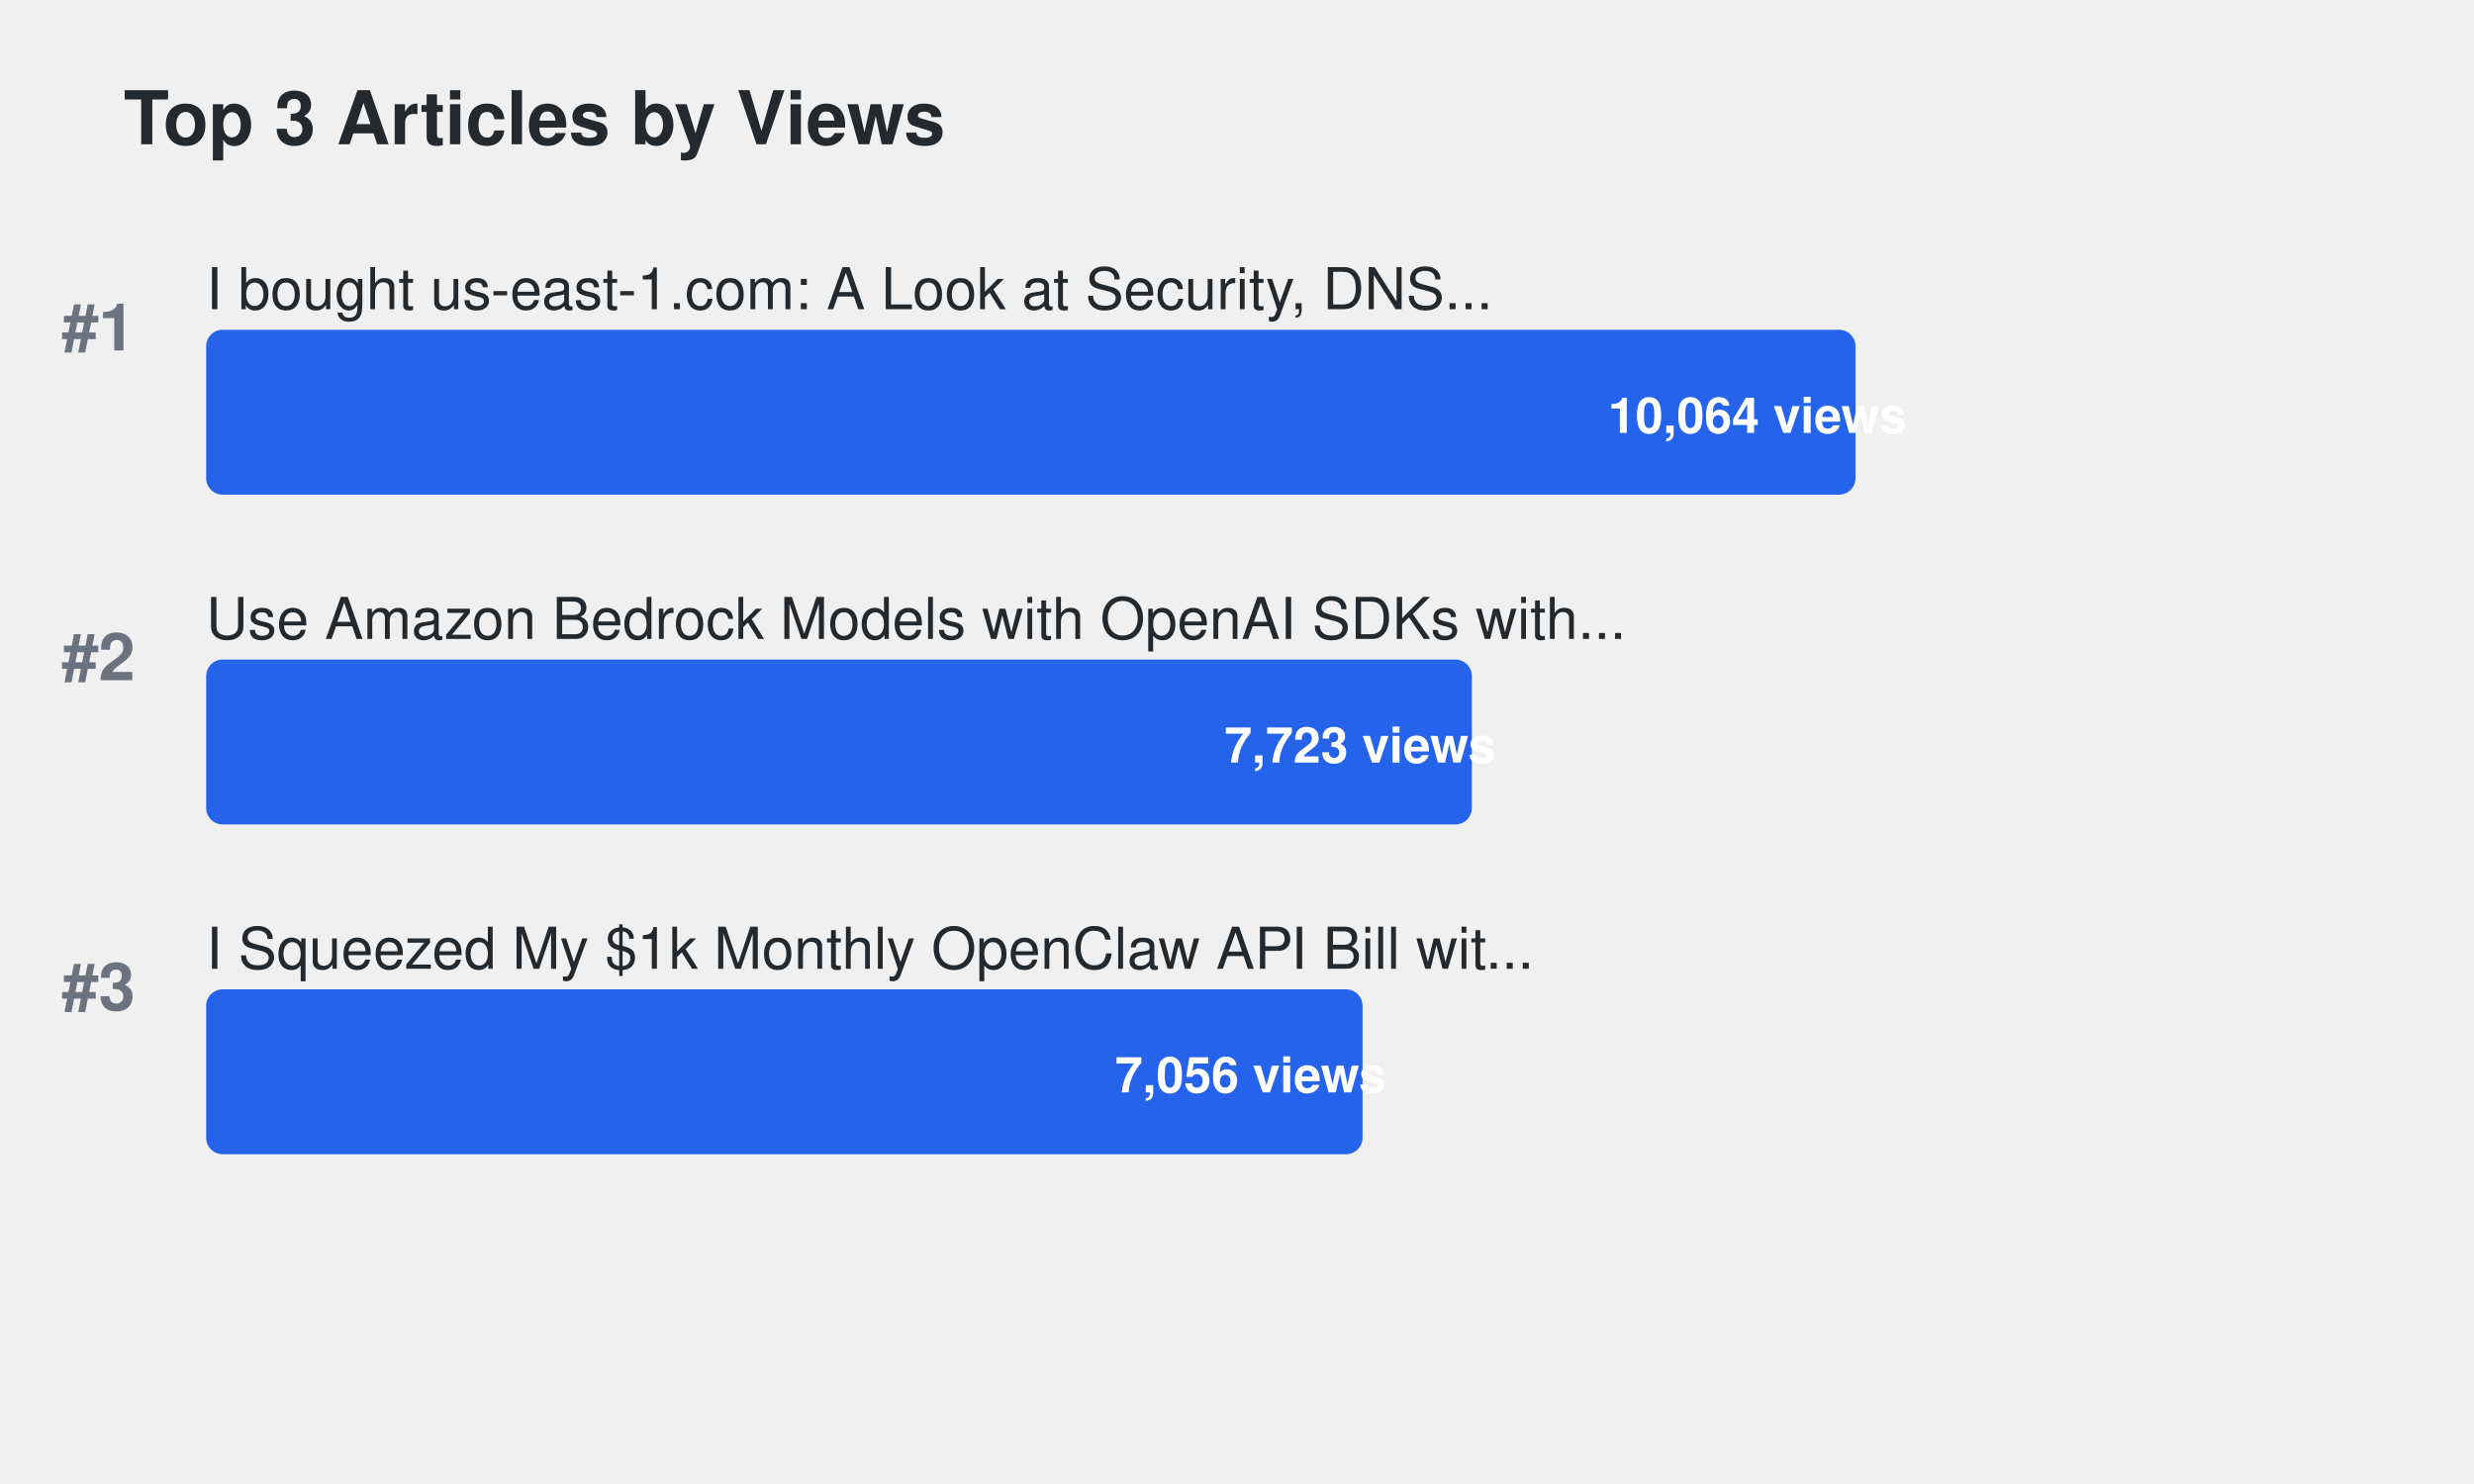
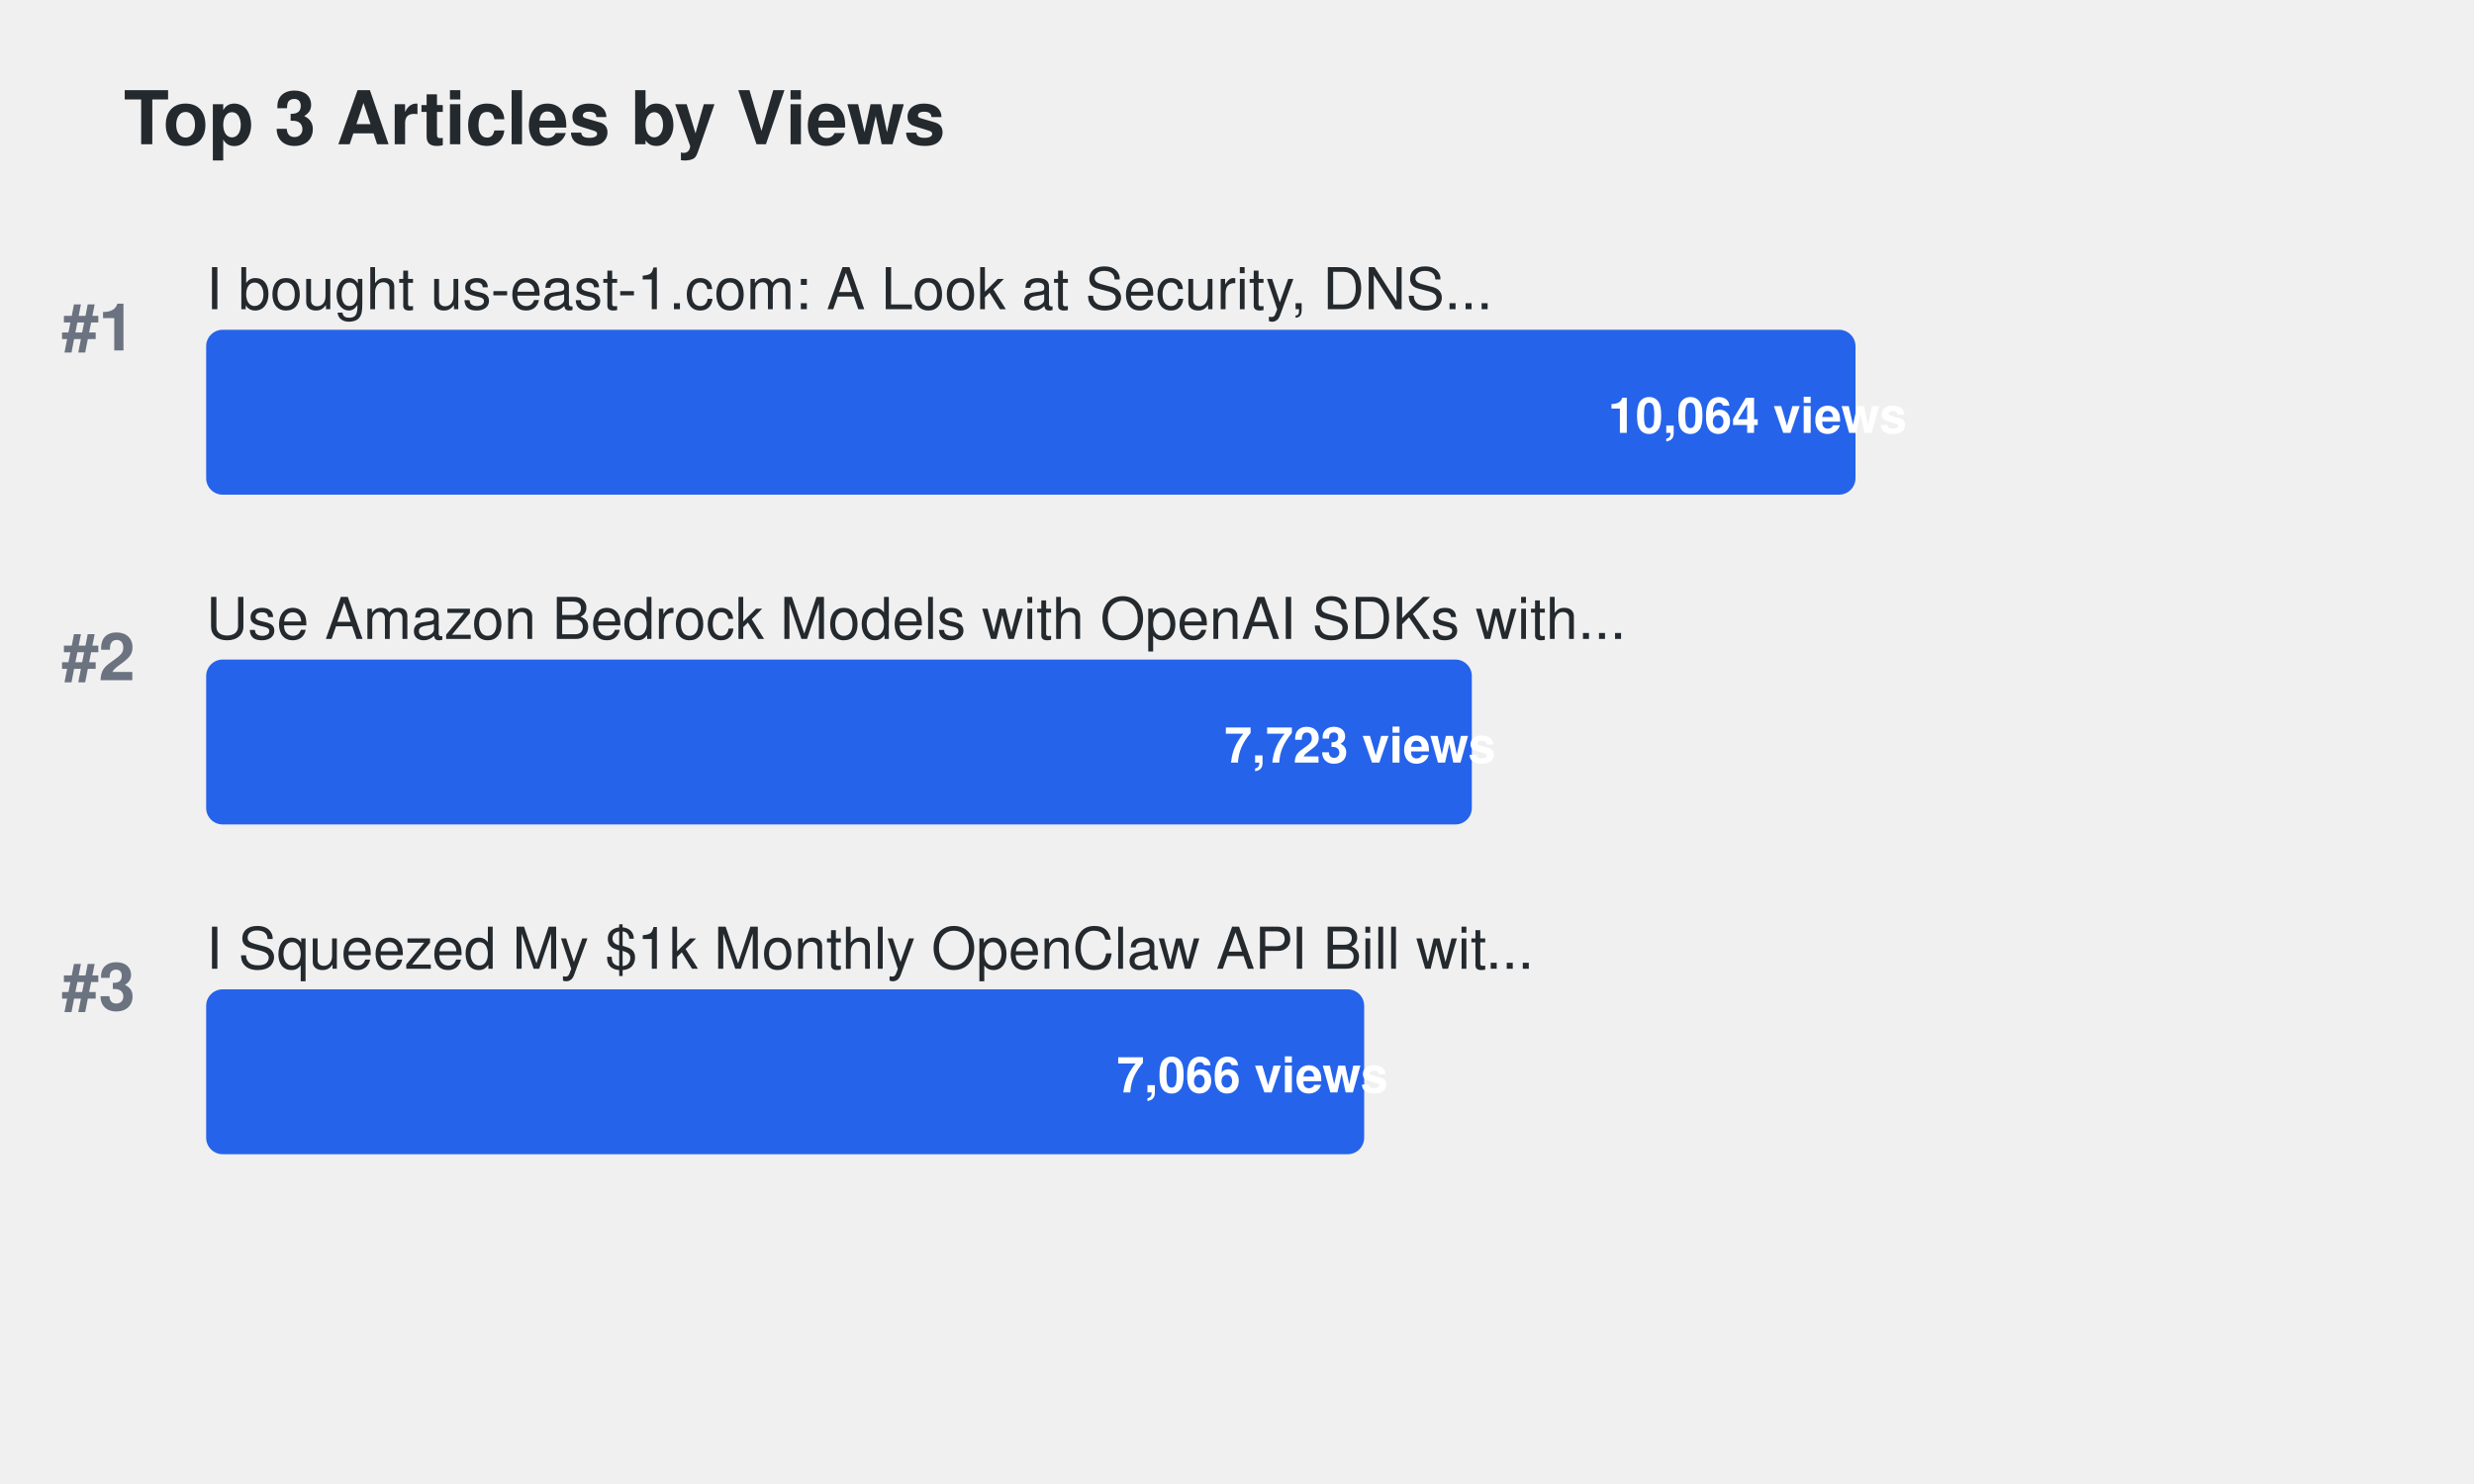
<svg xmlns="http://www.w3.org/2000/svg" width="600" height="360">
  <defs>
    <style>
.title { font-family: -apple-system, BlinkMacSystemFont, "Segoe UI", Helvetica, Arial, sans-serif; font-size: 18px; font-weight: 600; fill: #24292e; }
.article-title { font-family: -apple-system, BlinkMacSystemFont, "Segoe UI", Helvetica, Arial, sans-serif; font-size: 14px; font-weight: 500; fill: #24292e; }
.metric-value { font-family: -apple-system, BlinkMacSystemFont, "Segoe UI", Helvetica, Arial, sans-serif; font-size: 12px; font-weight: 600; fill: #ffffff; }
.rank { font-family: -apple-system, BlinkMacSystemFont, "Segoe UI", Helvetica, Arial, sans-serif; font-size: 16px; font-weight: 700; fill: #6b7280; }
.bar { rx: 4; ry: 4; }
.bar:hover { opacity: 0.8; cursor: pointer; }
a { text-decoration: none; }
a:hover .article-title { fill: #0969da; text-decoration: underline; }
a:hover .bar { opacity: 0.9; }
</style>
  </defs>
  <text x="30" y="35" class="title">Top 3 Articles by Views</text>
  <text x="15" y="85" class="rank">#1</text>
  <a href="https://dev.to/aws-builders/i-bought-us-east-1com-a-look-at-security-dns-traffic-and-protecting-aws-users-15ng" target="_blank">
    <text x="50" y="75" class="article-title">I bought us-east-1.com: A Look at Security, DNS...</text>
    <rect x="50" y="80" width="400.0" height="40" fill="#2563eb" class="bar">
</rect>
    <text x="390.0" y="105" class="metric-value" fill="#ffffff">10,064 views</text>
  </a>
  <text x="15" y="165" class="rank">#2</text>
  <a href="https://dev.to/aws-builders/use-amazon-bedrock-models-via-an-openai-api-compatible-serverless-endpoint-now-without-fixed-cost-5hf5" target="_blank">
    <text x="50" y="155" class="article-title">Use Amazon Bedrock Models with OpenAI SDKs with...</text>
    <rect x="50" y="160" width="306.955" height="40" fill="#2563eb" class="bar">
</rect>
    <text x="296.955" y="185" class="metric-value" fill="#ffffff">7,723 views</text>
  </a>
  <text x="15" y="245" class="rank">#3</text>
  <a href="https://dev.to/aws-builders/i-squeezed-my-1k-monthly-openclaw-api-bill-with-20month-in-aws-credits-heres-the-exact-setup-3gj4" target="_blank">
    <text x="50" y="235" class="article-title">I Squeezed My $1k Monthly OpenClaw API Bill wit...</text>
-     <rect x="50" y="240" width="280.445" height="40" fill="#2563eb" class="bar">
+     <rect x="50" y="240" width="280.843" height="40" fill="#2563eb" class="bar">
</rect>
-     <text x="270.445" y="265" class="metric-value" fill="#ffffff">7,056 views</text>
+     <text x="270.843" y="265" class="metric-value" fill="#ffffff">7,066 views</text>
  </a>
</svg>
